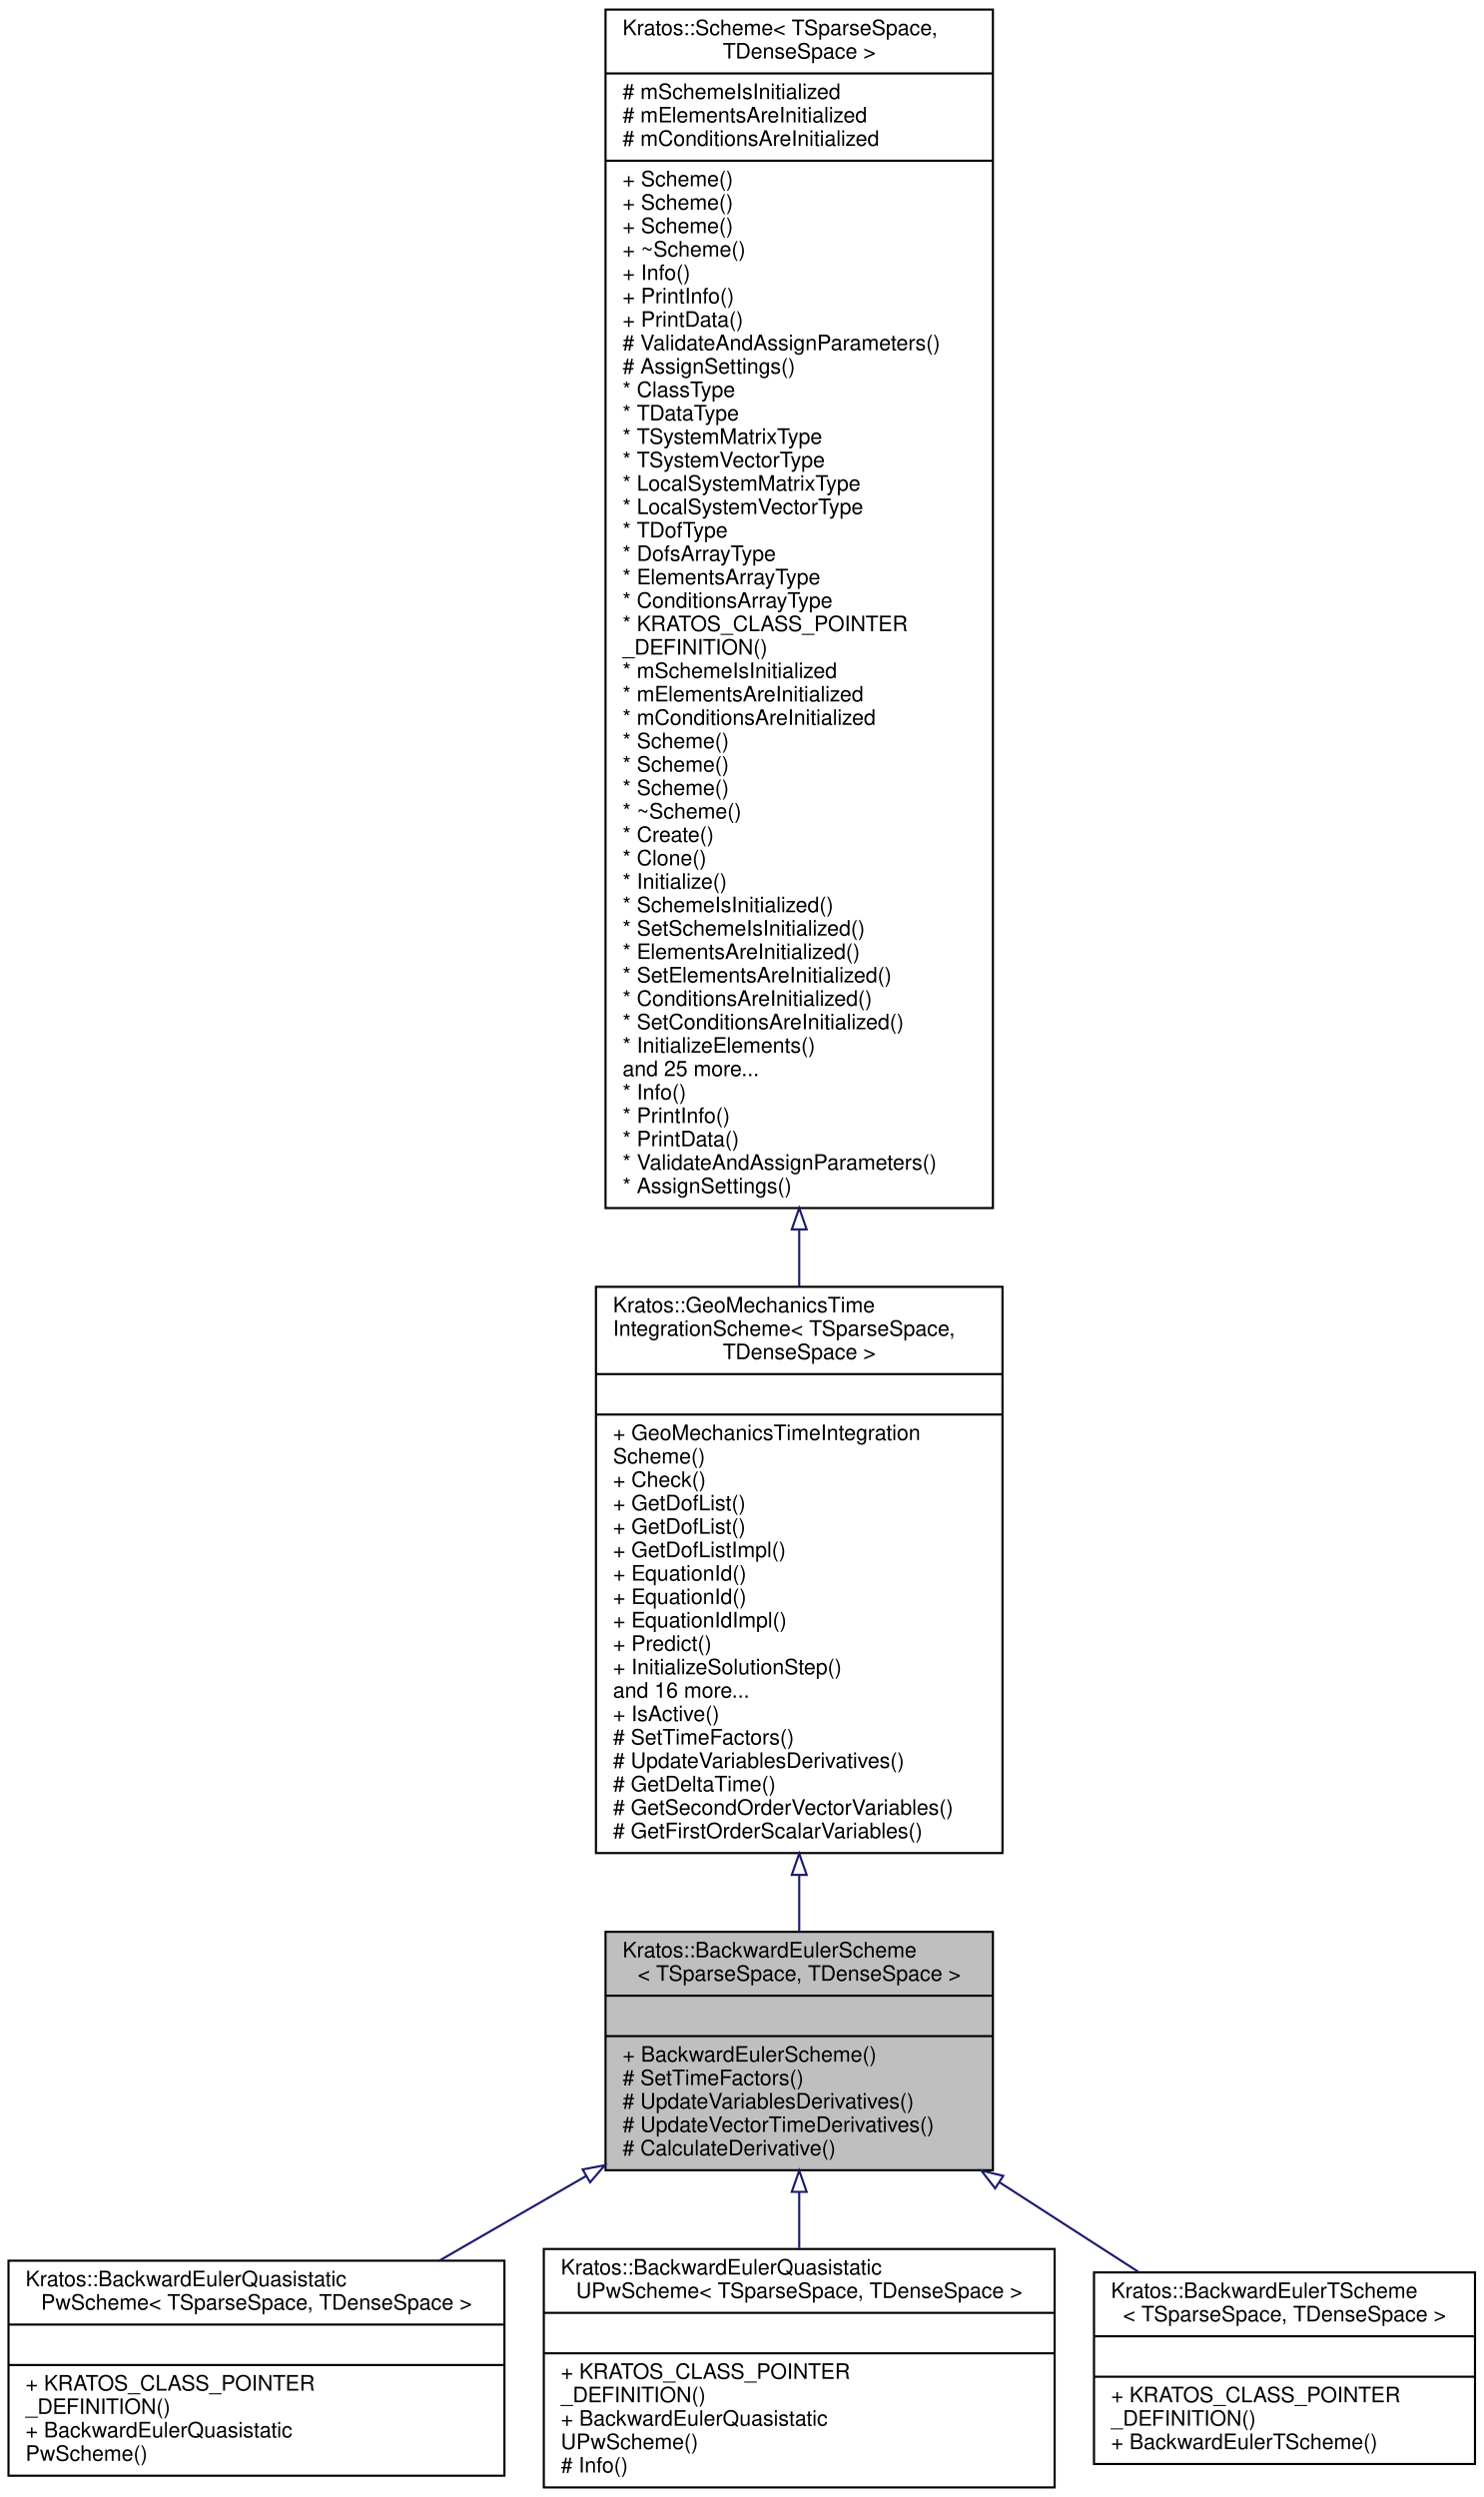
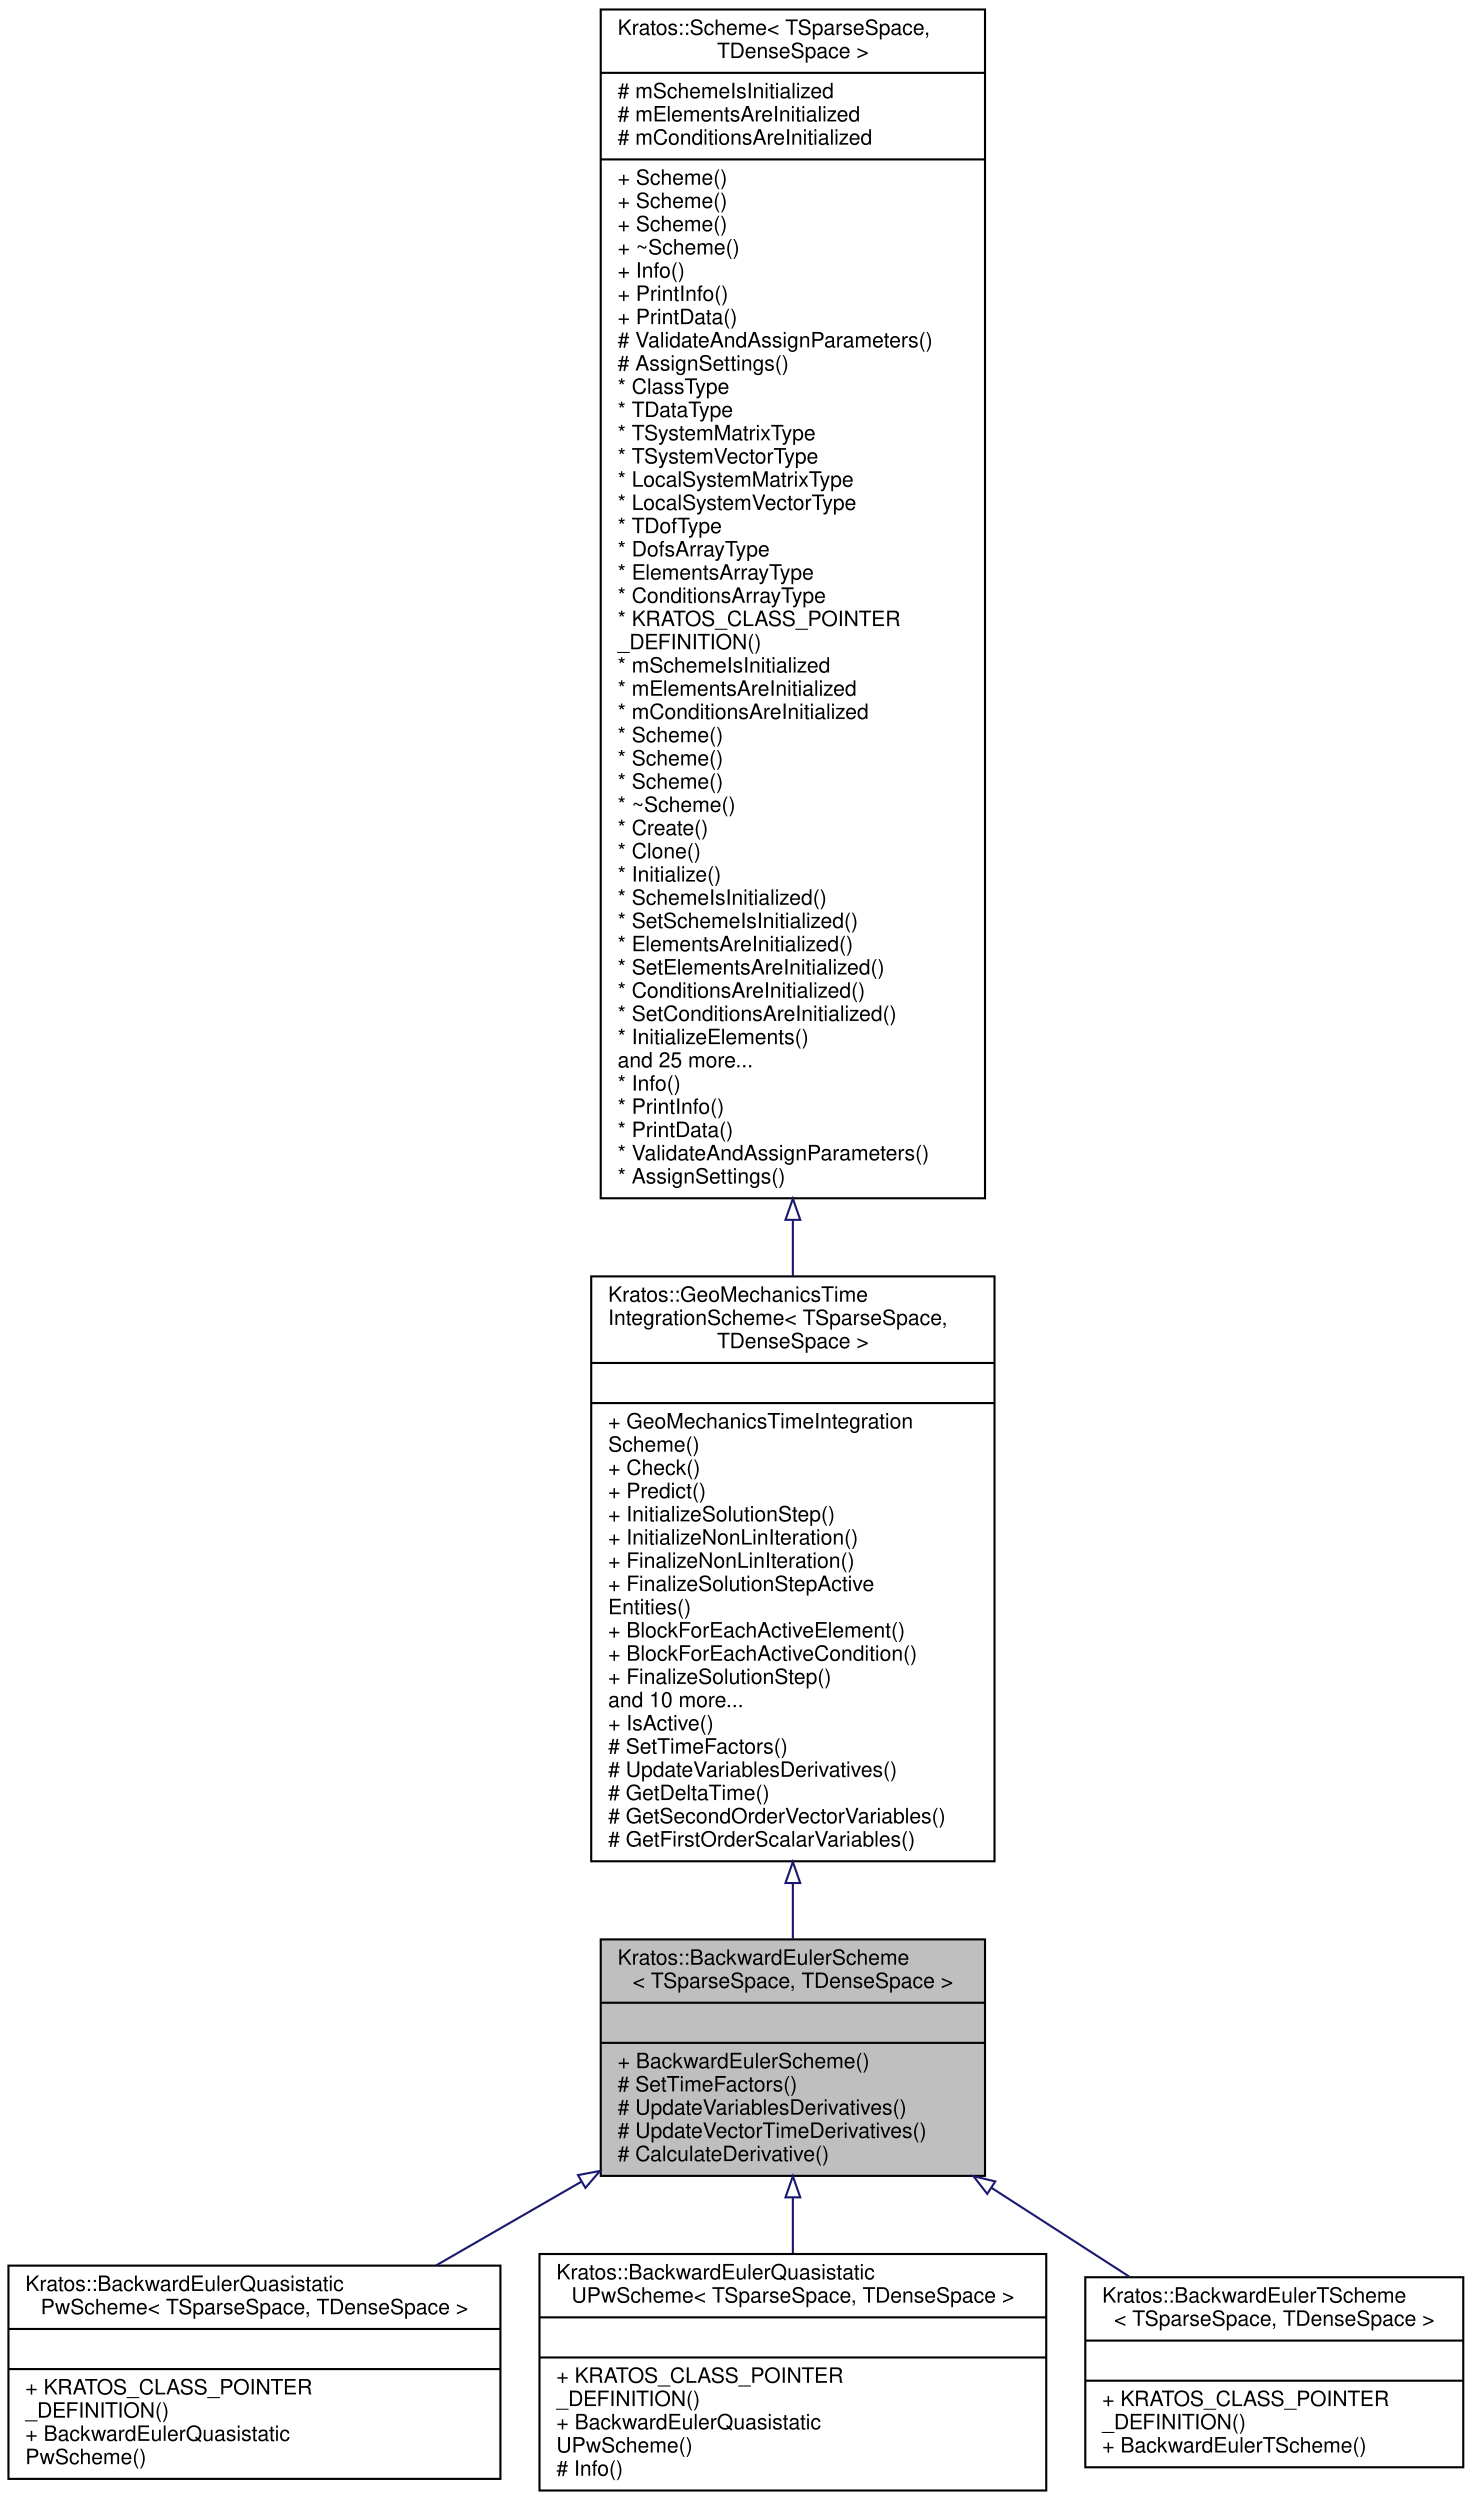
- <svg xmlns="http://www.w3.org/2000/svg" xmlns:xlink="http://www.w3.org/1999/xlink" width="697pt" height="1173pt" viewBox="0.00 0.00 697.00 1173.00">
-   <g id="graph0" class="graph" transform="scale(1 1) rotate(0) translate(4 1169)">
+ <svg xmlns="http://www.w3.org/2000/svg" xmlns:xlink="http://www.w3.org/1999/xlink" width="697pt" height="1184pt" viewBox="0.00 0.00 697.00 1184.00">
+   <g id="graph0" class="graph" transform="scale(1 1) rotate(0) translate(4 1180)">
    <g id="node1" class="node">
      <g id="a_node1">
        <a xlink:title=" ">
          <polygon fill="#bfbfbf" stroke="black" points="280.5,-149.5 280.5,-261.5 462.5,-261.5 462.5,-149.5 280.5,-149.5" />
          <text text-anchor="start" x="288.5" y="-249.5" font-family="Helvetica,sans-Serif" font-size="10.00">Kratos::BackwardEulerScheme</text>
          <text text-anchor="middle" x="371.5" y="-238.5" font-family="Helvetica,sans-Serif" font-size="10.00">&lt; TSparseSpace, TDenseSpace &gt;</text>
          <polyline fill="none" stroke="black" points="280.5,-231.5 462.5,-231.5 " />
          <text text-anchor="middle" x="371.5" y="-219.5" font-family="Helvetica,sans-Serif" font-size="10.00"> </text>
          <polyline fill="none" stroke="black" points="280.5,-212.5 462.5,-212.5 " />
          <text text-anchor="start" x="288.5" y="-200.5" font-family="Helvetica,sans-Serif" font-size="10.00">+ BackwardEulerScheme()</text>
          <text text-anchor="start" x="288.5" y="-189.5" font-family="Helvetica,sans-Serif" font-size="10.00"># SetTimeFactors()</text>
          <text text-anchor="start" x="288.5" y="-178.5" font-family="Helvetica,sans-Serif" font-size="10.00"># UpdateVariablesDerivatives()</text>
          <text text-anchor="start" x="288.5" y="-167.5" font-family="Helvetica,sans-Serif" font-size="10.00"># UpdateVectorTimeDerivatives()</text>
          <text text-anchor="start" x="288.5" y="-156.5" font-family="Helvetica,sans-Serif" font-size="10.00"># CalculateDerivative()</text>
        </a>
      </g>
    </g>
    <g id="node4" class="node">
      <g id="a_node4">
        <a xlink:href="../../df/ded/class_kratos_1_1_backward_euler_quasistatic_pw_scheme.html" target="_top" xlink:title=" ">
          <polygon fill="none" stroke="black" points="0,-6 0,-107 233,-107 233,-6 0,-6" />
          <text text-anchor="start" x="8" y="-95" font-family="Helvetica,sans-Serif" font-size="10.00">Kratos::BackwardEulerQuasistatic</text>
          <text text-anchor="middle" x="116.5" y="-84" font-family="Helvetica,sans-Serif" font-size="10.00">PwScheme&lt; TSparseSpace, TDenseSpace &gt;</text>
          <polyline fill="none" stroke="black" points="0,-77 233,-77 " />
          <text text-anchor="middle" x="116.5" y="-65" font-family="Helvetica,sans-Serif" font-size="10.00"> </text>
          <polyline fill="none" stroke="black" points="0,-58 233,-58 " />
          <text text-anchor="start" x="8" y="-46" font-family="Helvetica,sans-Serif" font-size="10.00">+ KRATOS_CLASS_POINTER</text>
          <text text-anchor="start" x="8" y="-35" font-family="Helvetica,sans-Serif" font-size="10.00">_DEFINITION()</text>
          <text text-anchor="start" x="8" y="-24" font-family="Helvetica,sans-Serif" font-size="10.00">+ BackwardEulerQuasistatic</text>
          <text text-anchor="start" x="8" y="-13" font-family="Helvetica,sans-Serif" font-size="10.00">PwScheme()</text>
        </a>
      </g>
    </g>
    <g id="edge3" class="edge">
      <path fill="none" stroke="midnightblue" d="M271.49,-146.85C248.7,-133.71 224.67,-119.86 202.52,-107.09" />
      <polygon fill="none" stroke="midnightblue" points="269.75,-149.88 280.16,-151.84 273.24,-143.82 269.75,-149.88" />
    </g>
    <g id="node5" class="node">
      <g id="a_node5">
        <a xlink:href="../../d5/d29/class_kratos_1_1_backward_euler_quasistatic_u_pw_scheme.html" target="_top" xlink:title=" ">
          <polygon fill="none" stroke="black" points="251.5,-0.5 251.5,-112.5 491.5,-112.5 491.5,-0.5 251.5,-0.5" />
          <text text-anchor="start" x="259.5" y="-100.5" font-family="Helvetica,sans-Serif" font-size="10.00">Kratos::BackwardEulerQuasistatic</text>
          <text text-anchor="middle" x="371.5" y="-89.5" font-family="Helvetica,sans-Serif" font-size="10.00">UPwScheme&lt; TSparseSpace, TDenseSpace &gt;</text>
          <polyline fill="none" stroke="black" points="251.5,-82.5 491.5,-82.5 " />
          <text text-anchor="middle" x="371.5" y="-70.5" font-family="Helvetica,sans-Serif" font-size="10.00"> </text>
          <polyline fill="none" stroke="black" points="251.5,-63.5 491.5,-63.5 " />
          <text text-anchor="start" x="259.5" y="-51.5" font-family="Helvetica,sans-Serif" font-size="10.00">+ KRATOS_CLASS_POINTER</text>
          <text text-anchor="start" x="259.5" y="-40.5" font-family="Helvetica,sans-Serif" font-size="10.00">_DEFINITION()</text>
          <text text-anchor="start" x="259.5" y="-29.5" font-family="Helvetica,sans-Serif" font-size="10.00">+ BackwardEulerQuasistatic</text>
          <text text-anchor="start" x="259.5" y="-18.5" font-family="Helvetica,sans-Serif" font-size="10.00">UPwScheme()</text>
          <text text-anchor="start" x="259.5" y="-7.5" font-family="Helvetica,sans-Serif" font-size="10.00"># Info()</text>
        </a>
      </g>
    </g>
    <g id="edge4" class="edge">
      <path fill="none" stroke="midnightblue" d="M371.5,-139.18C371.5,-130.43 371.5,-121.52 371.5,-112.96" />
      <polygon fill="none" stroke="midnightblue" points="368,-139.34 371.5,-149.34 375,-139.34 368,-139.34" />
    </g>
    <g id="node6" class="node">
      <g id="a_node6">
        <a xlink:href="../../d4/d82/class_kratos_1_1_backward_euler_t_scheme.html" target="_top" xlink:title=" ">
          <polygon fill="none" stroke="black" points="510,-11.5 510,-101.5 689,-101.5 689,-11.5 510,-11.5" />
          <text text-anchor="start" x="518" y="-89.5" font-family="Helvetica,sans-Serif" font-size="10.00">Kratos::BackwardEulerTScheme</text>
          <text text-anchor="middle" x="599.5" y="-78.5" font-family="Helvetica,sans-Serif" font-size="10.00">&lt; TSparseSpace, TDenseSpace &gt;</text>
          <polyline fill="none" stroke="black" points="510,-71.5 689,-71.5 " />
          <text text-anchor="middle" x="599.5" y="-59.5" font-family="Helvetica,sans-Serif" font-size="10.00"> </text>
          <polyline fill="none" stroke="black" points="510,-52.5 689,-52.5 " />
          <text text-anchor="start" x="518" y="-40.5" font-family="Helvetica,sans-Serif" font-size="10.00">+ KRATOS_CLASS_POINTER</text>
          <text text-anchor="start" x="518" y="-29.5" font-family="Helvetica,sans-Serif" font-size="10.00">_DEFINITION()</text>
          <text text-anchor="start" x="518" y="-18.5" font-family="Helvetica,sans-Serif" font-size="10.00">+ BackwardEulerTScheme()</text>
        </a>
      </g>
    </g>
    <g id="edge5" class="edge">
      <path fill="none" stroke="midnightblue" d="M465.69,-143.77C487.54,-129.68 510.4,-114.95 530.91,-101.72" />
      <polygon fill="none" stroke="midnightblue" points="463.56,-140.98 457.05,-149.34 467.35,-146.87 463.56,-140.98" />
    </g>
    <g id="node2" class="node">
      <g id="a_node2">
        <a xlink:href="../../d0/d98/class_kratos_1_1_geo_mechanics_time_integration_scheme.html" target="_top" xlink:title=" ">
-           <polygon fill="none" stroke="black" points="276,-298.5 276,-564.5 467,-564.5 467,-298.5 276,-298.5" />
-           <text text-anchor="start" x="284" y="-552.5" font-family="Helvetica,sans-Serif" font-size="10.00">Kratos::GeoMechanicsTime</text>
-           <text text-anchor="start" x="284" y="-541.5" font-family="Helvetica,sans-Serif" font-size="10.00">IntegrationScheme&lt; TSparseSpace,</text>
-           <text text-anchor="middle" x="371.5" y="-530.5" font-family="Helvetica,sans-Serif" font-size="10.00"> TDenseSpace &gt;</text>
-           <polyline fill="none" stroke="black" points="276,-523.5 467,-523.5 " />
-           <text text-anchor="middle" x="371.5" y="-511.5" font-family="Helvetica,sans-Serif" font-size="10.00"> </text>
-           <polyline fill="none" stroke="black" points="276,-504.5 467,-504.5 " />
-           <text text-anchor="start" x="284" y="-492.5" font-family="Helvetica,sans-Serif" font-size="10.00">+ GeoMechanicsTimeIntegration</text>
-           <text text-anchor="start" x="284" y="-481.5" font-family="Helvetica,sans-Serif" font-size="10.00">Scheme()</text>
-           <text text-anchor="start" x="284" y="-470.5" font-family="Helvetica,sans-Serif" font-size="10.00">+ Check()</text>
-           <text text-anchor="start" x="284" y="-459.5" font-family="Helvetica,sans-Serif" font-size="10.00">+ GetDofList()</text>
-           <text text-anchor="start" x="284" y="-448.5" font-family="Helvetica,sans-Serif" font-size="10.00">+ GetDofList()</text>
-           <text text-anchor="start" x="284" y="-437.5" font-family="Helvetica,sans-Serif" font-size="10.00">+ GetDofListImpl()</text>
-           <text text-anchor="start" x="284" y="-426.5" font-family="Helvetica,sans-Serif" font-size="10.00">+ EquationId()</text>
-           <text text-anchor="start" x="284" y="-415.5" font-family="Helvetica,sans-Serif" font-size="10.00">+ EquationId()</text>
-           <text text-anchor="start" x="284" y="-404.5" font-family="Helvetica,sans-Serif" font-size="10.00">+ EquationIdImpl()</text>
-           <text text-anchor="start" x="284" y="-393.5" font-family="Helvetica,sans-Serif" font-size="10.00">+ Predict()</text>
-           <text text-anchor="start" x="284" y="-382.5" font-family="Helvetica,sans-Serif" font-size="10.00">+ InitializeSolutionStep()</text>
-           <text text-anchor="start" x="284" y="-371.5" font-family="Helvetica,sans-Serif" font-size="10.00">and 16 more...</text>
+           <polygon fill="none" stroke="black" points="276,-298.5 276,-575.5 467,-575.5 467,-298.5 276,-298.5" />
+           <text text-anchor="start" x="284" y="-563.5" font-family="Helvetica,sans-Serif" font-size="10.00">Kratos::GeoMechanicsTime</text>
+           <text text-anchor="start" x="284" y="-552.5" font-family="Helvetica,sans-Serif" font-size="10.00">IntegrationScheme&lt; TSparseSpace,</text>
+           <text text-anchor="middle" x="371.5" y="-541.5" font-family="Helvetica,sans-Serif" font-size="10.00"> TDenseSpace &gt;</text>
+           <polyline fill="none" stroke="black" points="276,-534.5 467,-534.5 " />
+           <text text-anchor="middle" x="371.5" y="-522.5" font-family="Helvetica,sans-Serif" font-size="10.00"> </text>
+           <polyline fill="none" stroke="black" points="276,-515.5 467,-515.5 " />
+           <text text-anchor="start" x="284" y="-503.5" font-family="Helvetica,sans-Serif" font-size="10.00">+ GeoMechanicsTimeIntegration</text>
+           <text text-anchor="start" x="284" y="-492.5" font-family="Helvetica,sans-Serif" font-size="10.00">Scheme()</text>
+           <text text-anchor="start" x="284" y="-481.5" font-family="Helvetica,sans-Serif" font-size="10.00">+ Check()</text>
+           <text text-anchor="start" x="284" y="-470.5" font-family="Helvetica,sans-Serif" font-size="10.00">+ Predict()</text>
+           <text text-anchor="start" x="284" y="-459.5" font-family="Helvetica,sans-Serif" font-size="10.00">+ InitializeSolutionStep()</text>
+           <text text-anchor="start" x="284" y="-448.5" font-family="Helvetica,sans-Serif" font-size="10.00">+ InitializeNonLinIteration()</text>
+           <text text-anchor="start" x="284" y="-437.5" font-family="Helvetica,sans-Serif" font-size="10.00">+ FinalizeNonLinIteration()</text>
+           <text text-anchor="start" x="284" y="-426.5" font-family="Helvetica,sans-Serif" font-size="10.00">+ FinalizeSolutionStepActive</text>
+           <text text-anchor="start" x="284" y="-415.5" font-family="Helvetica,sans-Serif" font-size="10.00">Entities()</text>
+           <text text-anchor="start" x="284" y="-404.5" font-family="Helvetica,sans-Serif" font-size="10.00">+ BlockForEachActiveElement()</text>
+           <text text-anchor="start" x="284" y="-393.5" font-family="Helvetica,sans-Serif" font-size="10.00">+ BlockForEachActiveCondition()</text>
+           <text text-anchor="start" x="284" y="-382.5" font-family="Helvetica,sans-Serif" font-size="10.00">+ FinalizeSolutionStep()</text>
+           <text text-anchor="start" x="284" y="-371.5" font-family="Helvetica,sans-Serif" font-size="10.00">and 10 more...</text>
          <text text-anchor="start" x="284" y="-360.5" font-family="Helvetica,sans-Serif" font-size="10.00">+ IsActive()</text>
          <text text-anchor="start" x="284" y="-349.5" font-family="Helvetica,sans-Serif" font-size="10.00"># SetTimeFactors()</text>
          <text text-anchor="start" x="284" y="-338.5" font-family="Helvetica,sans-Serif" font-size="10.00"># UpdateVariablesDerivatives()</text>
          <text text-anchor="start" x="284" y="-327.5" font-family="Helvetica,sans-Serif" font-size="10.00"># GetDeltaTime()</text>
          <text text-anchor="start" x="284" y="-316.5" font-family="Helvetica,sans-Serif" font-size="10.00"># GetSecondOrderVectorVariables()</text>
          <text text-anchor="start" x="284" y="-305.5" font-family="Helvetica,sans-Serif" font-size="10.00"># GetFirstOrderScalarVariables()</text>
        </a>
      </g>
    </g>
    <g id="edge1" class="edge">
-       <path fill="none" stroke="midnightblue" d="M371.5,-288.16C371.5,-278.94 371.5,-270.03 371.5,-261.68" />
-       <polygon fill="none" stroke="midnightblue" points="368,-288.26 371.5,-298.26 375,-288.26 368,-288.26" />
+       <path fill="none" stroke="midnightblue" d="M371.5,-288.05C371.5,-278.81 371.5,-269.87 371.5,-261.53" />
+       <polygon fill="none" stroke="midnightblue" points="368,-288.19 371.5,-298.19 375,-288.19 368,-288.19" />
    </g>
    <g id="node3" class="node">
      <g id="a_node3">
        <a xlink:href="../../d1/da3/class_kratos_1_1_scheme.html" target="_top" xlink:title="This class provides the implementation of the basic tasks that are needed by the solution strategy.">
-           <polygon fill="none" stroke="black" points="280.5,-601.5 280.5,-1164.5 462.5,-1164.5 462.5,-601.5 280.5,-601.5" />
-           <text text-anchor="start" x="288.5" y="-1152.5" font-family="Helvetica,sans-Serif" font-size="10.00">Kratos::Scheme&lt; TSparseSpace,</text>
-           <text text-anchor="middle" x="371.5" y="-1141.5" font-family="Helvetica,sans-Serif" font-size="10.00"> TDenseSpace &gt;</text>
-           <polyline fill="none" stroke="black" points="280.5,-1134.5 462.5,-1134.5 " />
-           <text text-anchor="start" x="288.5" y="-1122.5" font-family="Helvetica,sans-Serif" font-size="10.00"># mSchemeIsInitialized</text>
-           <text text-anchor="start" x="288.5" y="-1111.5" font-family="Helvetica,sans-Serif" font-size="10.00"># mElementsAreInitialized</text>
-           <text text-anchor="start" x="288.5" y="-1100.5" font-family="Helvetica,sans-Serif" font-size="10.00"># mConditionsAreInitialized</text>
-           <polyline fill="none" stroke="black" points="280.5,-1093.5 462.5,-1093.5 " />
+           <polygon fill="none" stroke="black" points="280.5,-612.5 280.5,-1175.5 462.5,-1175.5 462.5,-612.5 280.5,-612.5" />
+           <text text-anchor="start" x="288.5" y="-1163.5" font-family="Helvetica,sans-Serif" font-size="10.00">Kratos::Scheme&lt; TSparseSpace,</text>
+           <text text-anchor="middle" x="371.5" y="-1152.5" font-family="Helvetica,sans-Serif" font-size="10.00"> TDenseSpace &gt;</text>
+           <polyline fill="none" stroke="black" points="280.5,-1145.5 462.5,-1145.5 " />
+           <text text-anchor="start" x="288.5" y="-1133.5" font-family="Helvetica,sans-Serif" font-size="10.00"># mSchemeIsInitialized</text>
+           <text text-anchor="start" x="288.5" y="-1122.5" font-family="Helvetica,sans-Serif" font-size="10.00"># mElementsAreInitialized</text>
+           <text text-anchor="start" x="288.5" y="-1111.5" font-family="Helvetica,sans-Serif" font-size="10.00"># mConditionsAreInitialized</text>
+           <polyline fill="none" stroke="black" points="280.5,-1104.5 462.5,-1104.5 " />
+           <text text-anchor="start" x="288.5" y="-1092.5" font-family="Helvetica,sans-Serif" font-size="10.00">+ Scheme()</text>
          <text text-anchor="start" x="288.5" y="-1081.5" font-family="Helvetica,sans-Serif" font-size="10.00">+ Scheme()</text>
          <text text-anchor="start" x="288.5" y="-1070.5" font-family="Helvetica,sans-Serif" font-size="10.00">+ Scheme()</text>
-           <text text-anchor="start" x="288.5" y="-1059.5" font-family="Helvetica,sans-Serif" font-size="10.00">+ Scheme()</text>
-           <text text-anchor="start" x="288.5" y="-1048.5" font-family="Helvetica,sans-Serif" font-size="10.00">+ ~Scheme()</text>
-           <text text-anchor="start" x="288.5" y="-1037.5" font-family="Helvetica,sans-Serif" font-size="10.00">+ Info()</text>
-           <text text-anchor="start" x="288.5" y="-1026.5" font-family="Helvetica,sans-Serif" font-size="10.00">+ PrintInfo()</text>
-           <text text-anchor="start" x="288.5" y="-1015.5" font-family="Helvetica,sans-Serif" font-size="10.00">+ PrintData()</text>
-           <text text-anchor="start" x="288.5" y="-1004.5" font-family="Helvetica,sans-Serif" font-size="10.00"># ValidateAndAssignParameters()</text>
-           <text text-anchor="start" x="288.5" y="-993.5" font-family="Helvetica,sans-Serif" font-size="10.00"># AssignSettings()</text>
-           <text text-anchor="start" x="288.5" y="-982.5" font-family="Helvetica,sans-Serif" font-size="10.00">* ClassType</text>
-           <text text-anchor="start" x="288.5" y="-971.5" font-family="Helvetica,sans-Serif" font-size="10.00">* TDataType</text>
-           <text text-anchor="start" x="288.5" y="-960.5" font-family="Helvetica,sans-Serif" font-size="10.00">* TSystemMatrixType</text>
-           <text text-anchor="start" x="288.5" y="-949.5" font-family="Helvetica,sans-Serif" font-size="10.00">* TSystemVectorType</text>
-           <text text-anchor="start" x="288.5" y="-938.5" font-family="Helvetica,sans-Serif" font-size="10.00">* LocalSystemMatrixType</text>
-           <text text-anchor="start" x="288.5" y="-927.5" font-family="Helvetica,sans-Serif" font-size="10.00">* LocalSystemVectorType</text>
-           <text text-anchor="start" x="288.5" y="-916.5" font-family="Helvetica,sans-Serif" font-size="10.00">* TDofType</text>
-           <text text-anchor="start" x="288.5" y="-905.5" font-family="Helvetica,sans-Serif" font-size="10.00">* DofsArrayType</text>
-           <text text-anchor="start" x="288.5" y="-894.5" font-family="Helvetica,sans-Serif" font-size="10.00">* ElementsArrayType</text>
-           <text text-anchor="start" x="288.5" y="-883.5" font-family="Helvetica,sans-Serif" font-size="10.00">* ConditionsArrayType</text>
-           <text text-anchor="start" x="288.5" y="-872.5" font-family="Helvetica,sans-Serif" font-size="10.00">* KRATOS_CLASS_POINTER</text>
-           <text text-anchor="start" x="288.5" y="-861.5" font-family="Helvetica,sans-Serif" font-size="10.00">_DEFINITION()</text>
-           <text text-anchor="start" x="288.5" y="-850.5" font-family="Helvetica,sans-Serif" font-size="10.00">* mSchemeIsInitialized</text>
-           <text text-anchor="start" x="288.5" y="-839.5" font-family="Helvetica,sans-Serif" font-size="10.00">* mElementsAreInitialized</text>
-           <text text-anchor="start" x="288.5" y="-828.5" font-family="Helvetica,sans-Serif" font-size="10.00">* mConditionsAreInitialized</text>
+           <text text-anchor="start" x="288.5" y="-1059.5" font-family="Helvetica,sans-Serif" font-size="10.00">+ ~Scheme()</text>
+           <text text-anchor="start" x="288.5" y="-1048.5" font-family="Helvetica,sans-Serif" font-size="10.00">+ Info()</text>
+           <text text-anchor="start" x="288.5" y="-1037.5" font-family="Helvetica,sans-Serif" font-size="10.00">+ PrintInfo()</text>
+           <text text-anchor="start" x="288.5" y="-1026.5" font-family="Helvetica,sans-Serif" font-size="10.00">+ PrintData()</text>
+           <text text-anchor="start" x="288.5" y="-1015.5" font-family="Helvetica,sans-Serif" font-size="10.00"># ValidateAndAssignParameters()</text>
+           <text text-anchor="start" x="288.5" y="-1004.5" font-family="Helvetica,sans-Serif" font-size="10.00"># AssignSettings()</text>
+           <text text-anchor="start" x="288.5" y="-993.5" font-family="Helvetica,sans-Serif" font-size="10.00">* ClassType</text>
+           <text text-anchor="start" x="288.5" y="-982.5" font-family="Helvetica,sans-Serif" font-size="10.00">* TDataType</text>
+           <text text-anchor="start" x="288.5" y="-971.5" font-family="Helvetica,sans-Serif" font-size="10.00">* TSystemMatrixType</text>
+           <text text-anchor="start" x="288.5" y="-960.5" font-family="Helvetica,sans-Serif" font-size="10.00">* TSystemVectorType</text>
+           <text text-anchor="start" x="288.5" y="-949.5" font-family="Helvetica,sans-Serif" font-size="10.00">* LocalSystemMatrixType</text>
+           <text text-anchor="start" x="288.5" y="-938.5" font-family="Helvetica,sans-Serif" font-size="10.00">* LocalSystemVectorType</text>
+           <text text-anchor="start" x="288.5" y="-927.5" font-family="Helvetica,sans-Serif" font-size="10.00">* TDofType</text>
+           <text text-anchor="start" x="288.5" y="-916.5" font-family="Helvetica,sans-Serif" font-size="10.00">* DofsArrayType</text>
+           <text text-anchor="start" x="288.5" y="-905.5" font-family="Helvetica,sans-Serif" font-size="10.00">* ElementsArrayType</text>
+           <text text-anchor="start" x="288.5" y="-894.5" font-family="Helvetica,sans-Serif" font-size="10.00">* ConditionsArrayType</text>
+           <text text-anchor="start" x="288.5" y="-883.5" font-family="Helvetica,sans-Serif" font-size="10.00">* KRATOS_CLASS_POINTER</text>
+           <text text-anchor="start" x="288.5" y="-872.5" font-family="Helvetica,sans-Serif" font-size="10.00">_DEFINITION()</text>
+           <text text-anchor="start" x="288.5" y="-861.5" font-family="Helvetica,sans-Serif" font-size="10.00">* mSchemeIsInitialized</text>
+           <text text-anchor="start" x="288.5" y="-850.5" font-family="Helvetica,sans-Serif" font-size="10.00">* mElementsAreInitialized</text>
+           <text text-anchor="start" x="288.5" y="-839.5" font-family="Helvetica,sans-Serif" font-size="10.00">* mConditionsAreInitialized</text>
+           <text text-anchor="start" x="288.5" y="-828.5" font-family="Helvetica,sans-Serif" font-size="10.00">* Scheme()</text>
          <text text-anchor="start" x="288.5" y="-817.5" font-family="Helvetica,sans-Serif" font-size="10.00">* Scheme()</text>
          <text text-anchor="start" x="288.5" y="-806.5" font-family="Helvetica,sans-Serif" font-size="10.00">* Scheme()</text>
-           <text text-anchor="start" x="288.5" y="-795.5" font-family="Helvetica,sans-Serif" font-size="10.00">* Scheme()</text>
-           <text text-anchor="start" x="288.5" y="-784.5" font-family="Helvetica,sans-Serif" font-size="10.00">* ~Scheme()</text>
-           <text text-anchor="start" x="288.5" y="-773.5" font-family="Helvetica,sans-Serif" font-size="10.00">* Create()</text>
-           <text text-anchor="start" x="288.5" y="-762.5" font-family="Helvetica,sans-Serif" font-size="10.00">* Clone()</text>
-           <text text-anchor="start" x="288.5" y="-751.5" font-family="Helvetica,sans-Serif" font-size="10.00">* Initialize()</text>
-           <text text-anchor="start" x="288.5" y="-740.5" font-family="Helvetica,sans-Serif" font-size="10.00">* SchemeIsInitialized()</text>
-           <text text-anchor="start" x="288.5" y="-729.5" font-family="Helvetica,sans-Serif" font-size="10.00">* SetSchemeIsInitialized()</text>
-           <text text-anchor="start" x="288.5" y="-718.5" font-family="Helvetica,sans-Serif" font-size="10.00">* ElementsAreInitialized()</text>
-           <text text-anchor="start" x="288.5" y="-707.5" font-family="Helvetica,sans-Serif" font-size="10.00">* SetElementsAreInitialized()</text>
-           <text text-anchor="start" x="288.5" y="-696.5" font-family="Helvetica,sans-Serif" font-size="10.00">* ConditionsAreInitialized()</text>
-           <text text-anchor="start" x="288.5" y="-685.5" font-family="Helvetica,sans-Serif" font-size="10.00">* SetConditionsAreInitialized()</text>
-           <text text-anchor="start" x="288.5" y="-674.5" font-family="Helvetica,sans-Serif" font-size="10.00">* InitializeElements()</text>
-           <text text-anchor="start" x="288.5" y="-663.5" font-family="Helvetica,sans-Serif" font-size="10.00">and 25 more...</text>
-           <text text-anchor="start" x="288.5" y="-652.5" font-family="Helvetica,sans-Serif" font-size="10.00">* Info()</text>
-           <text text-anchor="start" x="288.5" y="-641.5" font-family="Helvetica,sans-Serif" font-size="10.00">* PrintInfo()</text>
-           <text text-anchor="start" x="288.5" y="-630.5" font-family="Helvetica,sans-Serif" font-size="10.00">* PrintData()</text>
-           <text text-anchor="start" x="288.5" y="-619.5" font-family="Helvetica,sans-Serif" font-size="10.00">* ValidateAndAssignParameters()</text>
-           <text text-anchor="start" x="288.5" y="-608.5" font-family="Helvetica,sans-Serif" font-size="10.00">* AssignSettings()</text>
+           <text text-anchor="start" x="288.5" y="-795.5" font-family="Helvetica,sans-Serif" font-size="10.00">* ~Scheme()</text>
+           <text text-anchor="start" x="288.5" y="-784.5" font-family="Helvetica,sans-Serif" font-size="10.00">* Create()</text>
+           <text text-anchor="start" x="288.5" y="-773.5" font-family="Helvetica,sans-Serif" font-size="10.00">* Clone()</text>
+           <text text-anchor="start" x="288.5" y="-762.5" font-family="Helvetica,sans-Serif" font-size="10.00">* Initialize()</text>
+           <text text-anchor="start" x="288.5" y="-751.5" font-family="Helvetica,sans-Serif" font-size="10.00">* SchemeIsInitialized()</text>
+           <text text-anchor="start" x="288.5" y="-740.5" font-family="Helvetica,sans-Serif" font-size="10.00">* SetSchemeIsInitialized()</text>
+           <text text-anchor="start" x="288.5" y="-729.5" font-family="Helvetica,sans-Serif" font-size="10.00">* ElementsAreInitialized()</text>
+           <text text-anchor="start" x="288.5" y="-718.5" font-family="Helvetica,sans-Serif" font-size="10.00">* SetElementsAreInitialized()</text>
+           <text text-anchor="start" x="288.5" y="-707.5" font-family="Helvetica,sans-Serif" font-size="10.00">* ConditionsAreInitialized()</text>
+           <text text-anchor="start" x="288.5" y="-696.5" font-family="Helvetica,sans-Serif" font-size="10.00">* SetConditionsAreInitialized()</text>
+           <text text-anchor="start" x="288.5" y="-685.5" font-family="Helvetica,sans-Serif" font-size="10.00">* InitializeElements()</text>
+           <text text-anchor="start" x="288.5" y="-674.5" font-family="Helvetica,sans-Serif" font-size="10.00">and 25 more...</text>
+           <text text-anchor="start" x="288.5" y="-663.5" font-family="Helvetica,sans-Serif" font-size="10.00">* Info()</text>
+           <text text-anchor="start" x="288.5" y="-652.5" font-family="Helvetica,sans-Serif" font-size="10.00">* PrintInfo()</text>
+           <text text-anchor="start" x="288.5" y="-641.5" font-family="Helvetica,sans-Serif" font-size="10.00">* PrintData()</text>
+           <text text-anchor="start" x="288.5" y="-630.5" font-family="Helvetica,sans-Serif" font-size="10.00">* ValidateAndAssignParameters()</text>
+           <text text-anchor="start" x="288.5" y="-619.5" font-family="Helvetica,sans-Serif" font-size="10.00">* AssignSettings()</text>
        </a>
      </g>
    </g>
    <g id="edge2" class="edge">
-       <path fill="none" stroke="midnightblue" d="M371.5,-591.18C371.5,-582.12 371.5,-573.22 371.5,-564.54" />
-       <polygon fill="none" stroke="midnightblue" points="368,-591.48 371.5,-601.48 375,-591.48 368,-591.48" />
+       <path fill="none" stroke="midnightblue" d="M371.5,-602.08C371.5,-593.09 371.5,-584.25 371.5,-575.61" />
+       <polygon fill="none" stroke="midnightblue" points="368,-602.29 371.5,-612.29 375,-602.29 368,-602.29" />
    </g>
  </g>
</svg>
